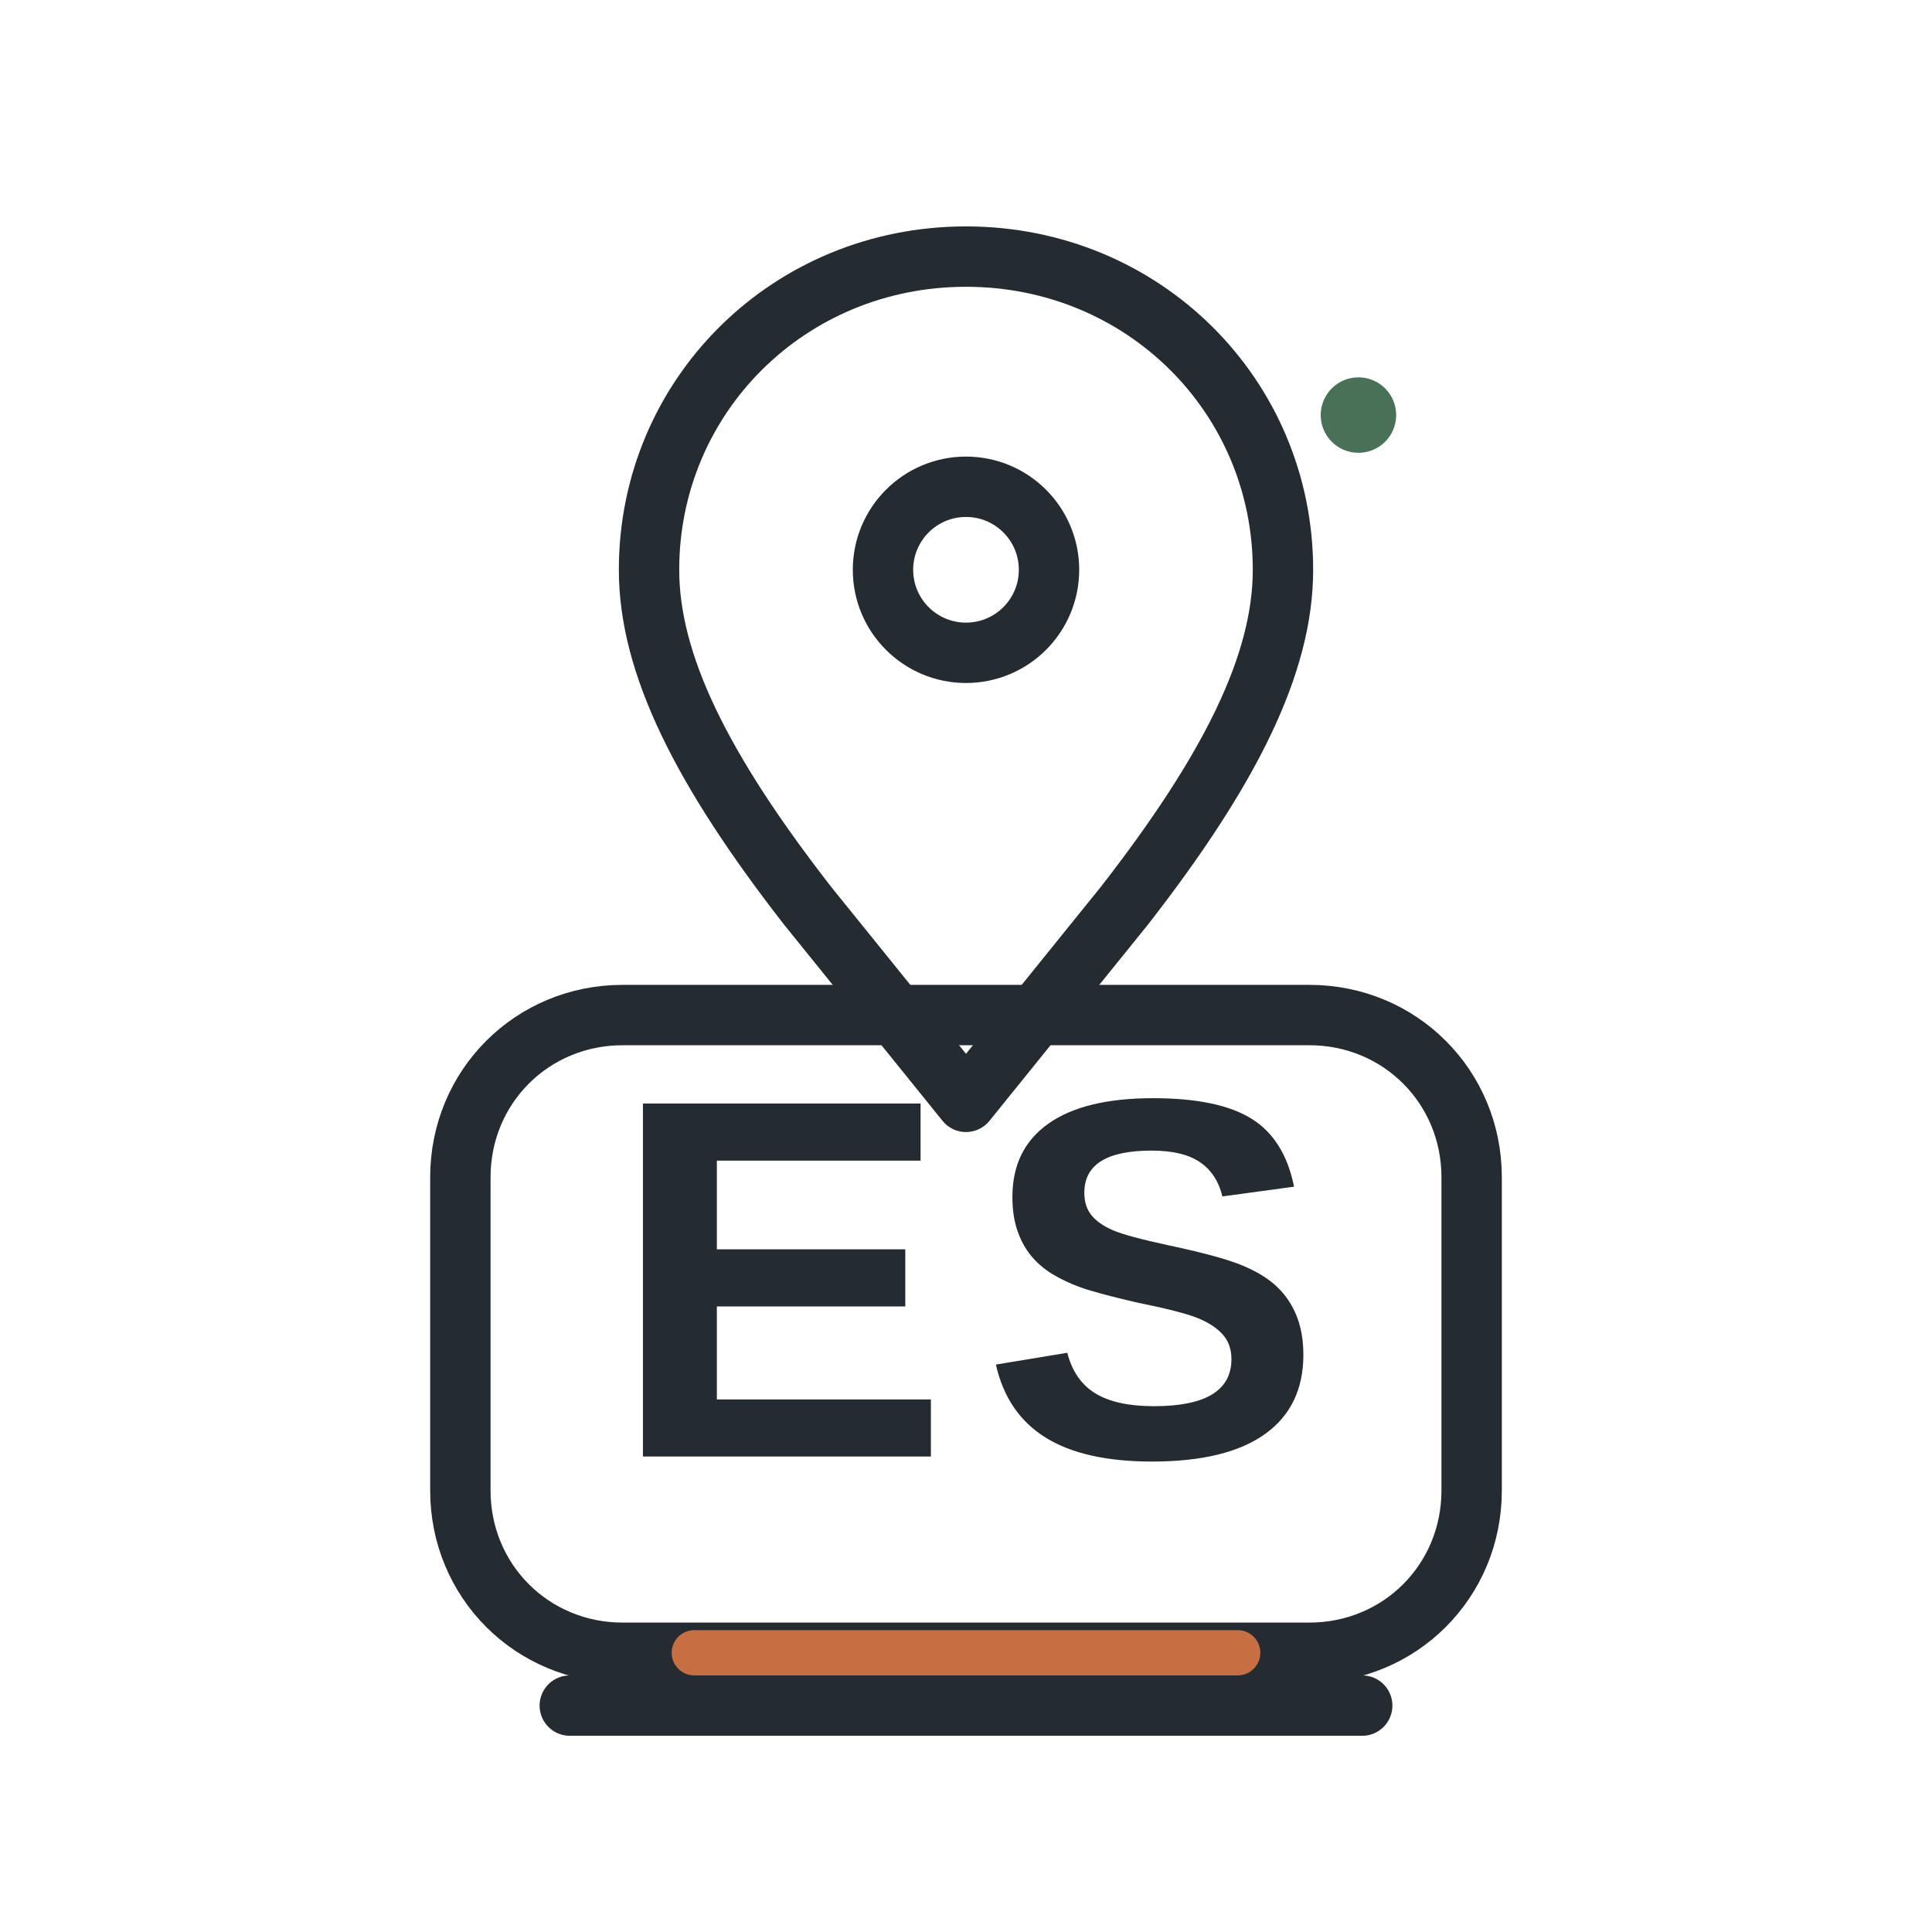
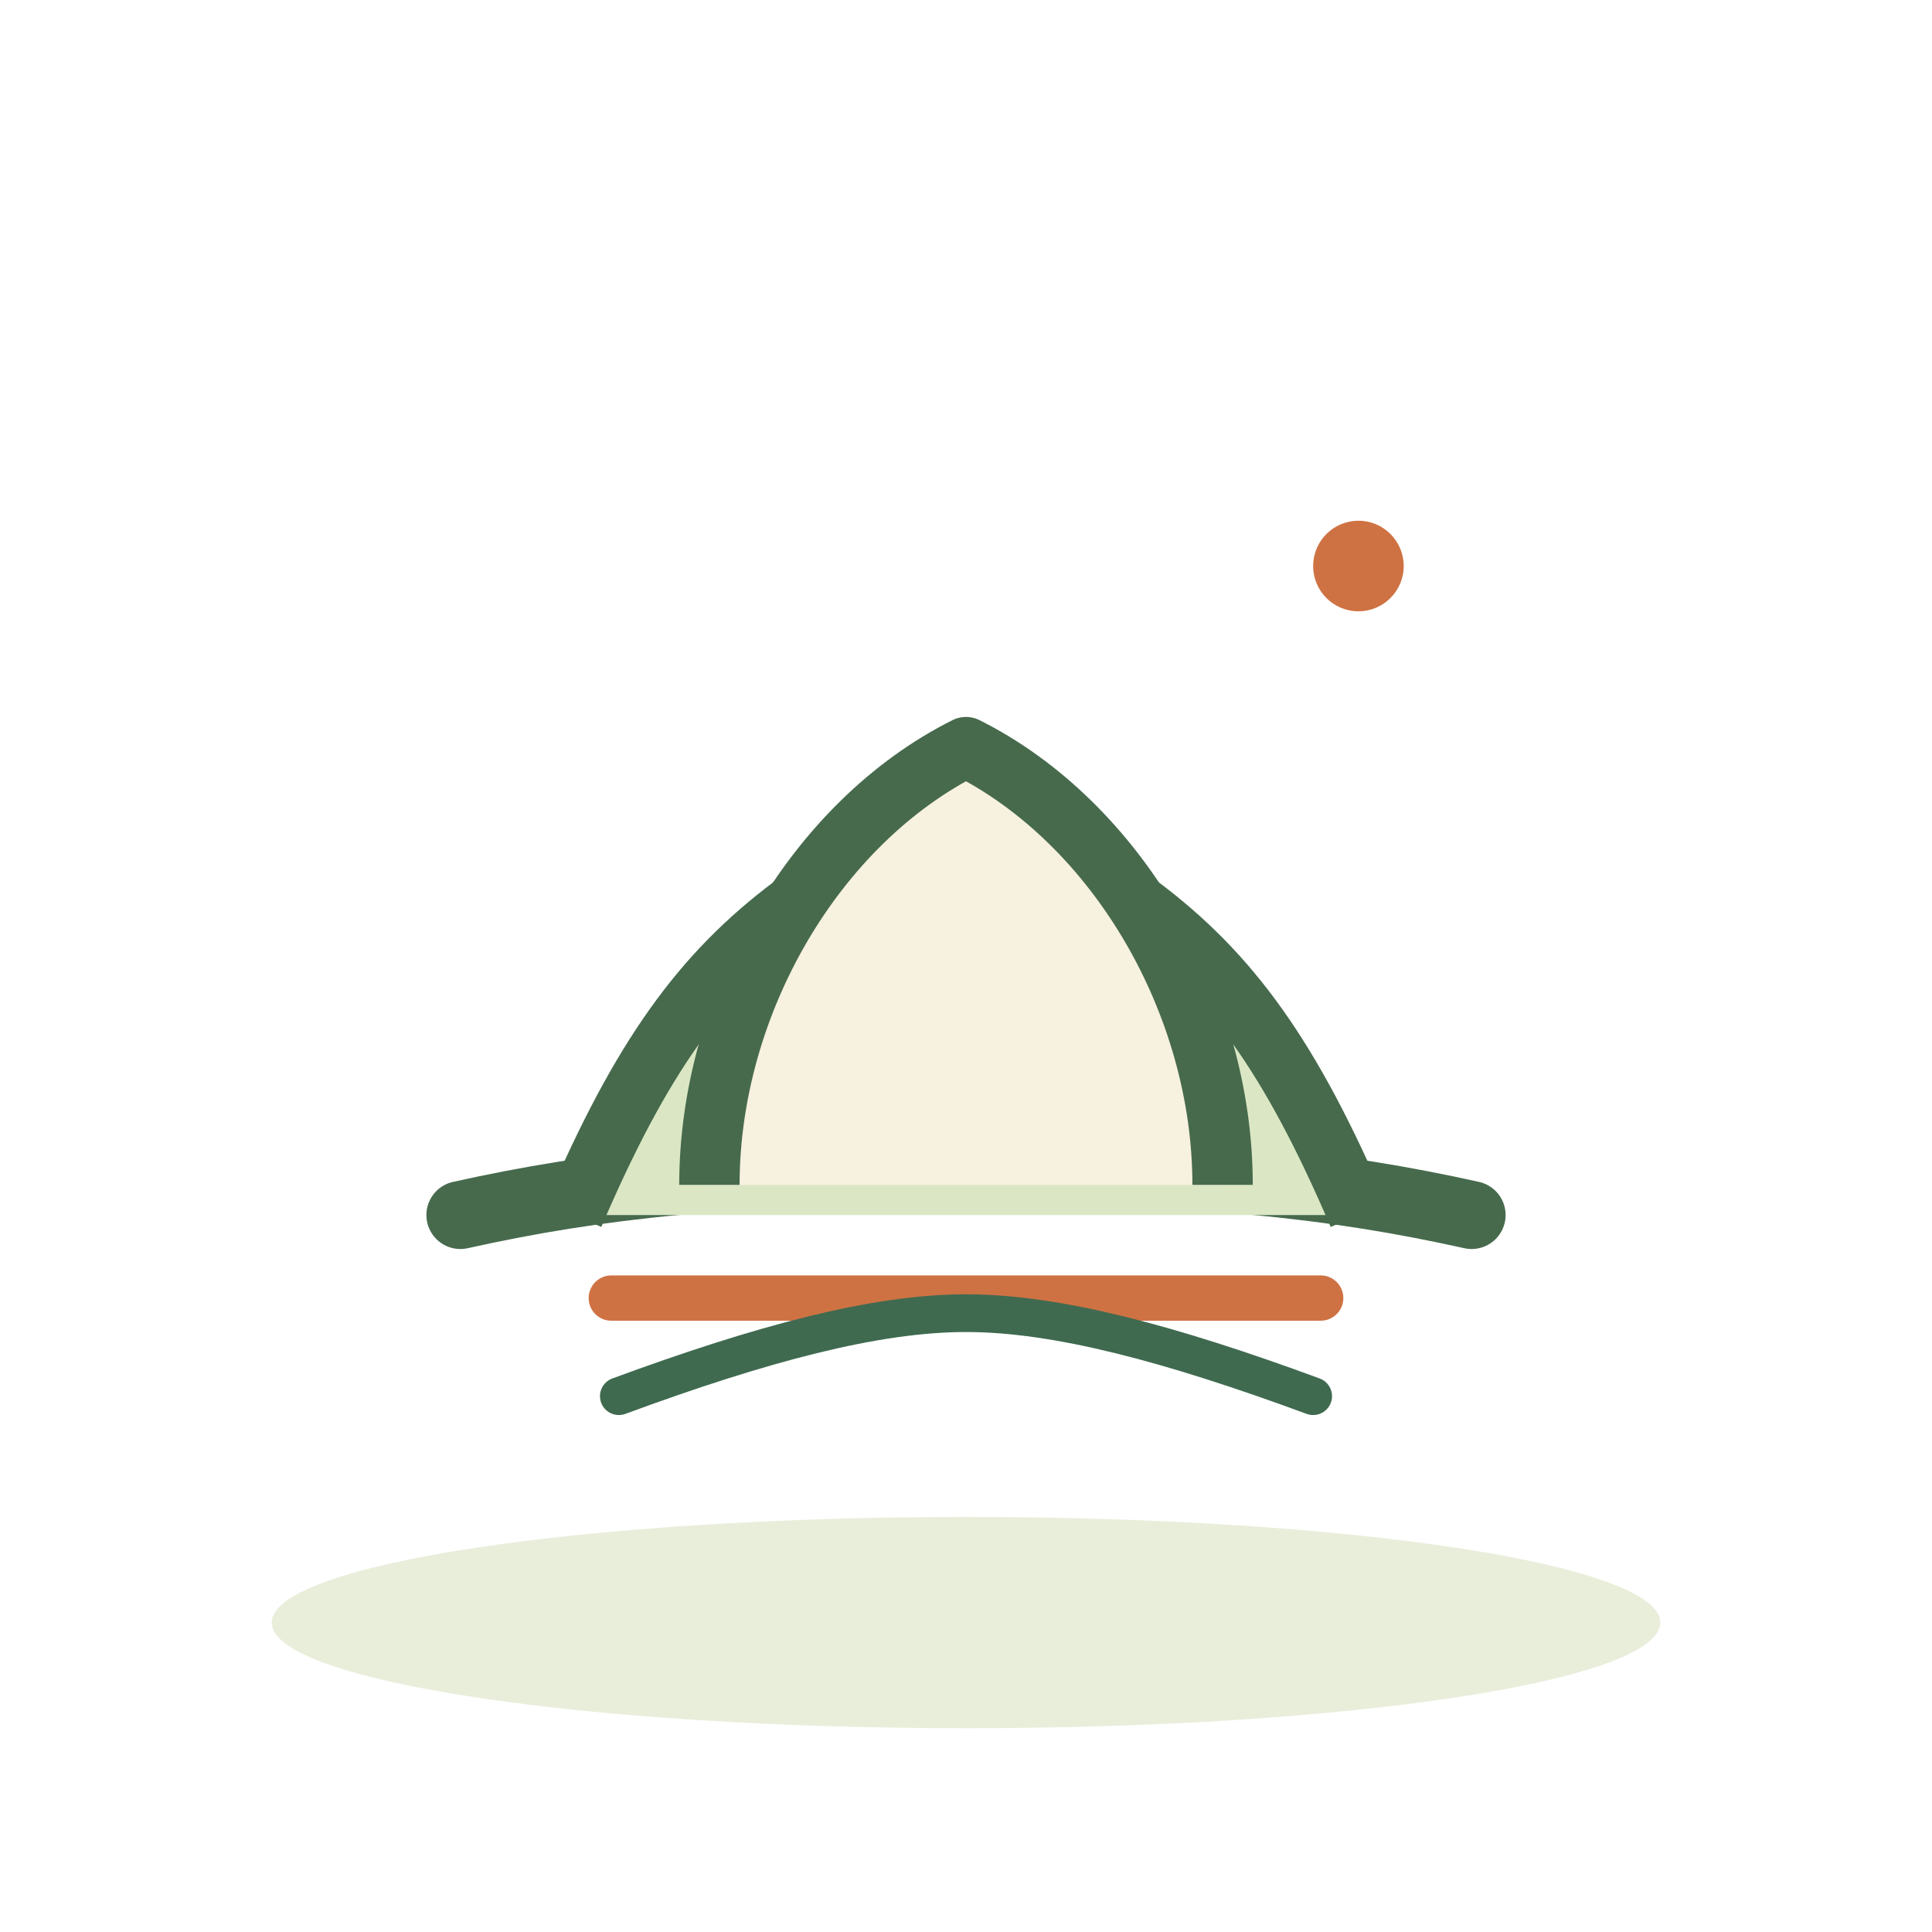
<svg xmlns="http://www.w3.org/2000/svg" viewBox="0 0 512 512" fill="none">
-   <g stroke="#242b31" stroke-width="16" stroke-linecap="round" stroke-linejoin="round">
-     <path d="M256 68c-47 0-84 37-84 83 0 25 14 53 42 89l42 52 42-52c28-36 42-64 42-89 0-46-37-83-84-83Z" />
-     <circle cx="256" cy="151" r="22" />
-     <path d="M122 312c0-24 19-43 43-43h182c24 0 43 19 43 43v83c0 24-19 43-43 43H165c-24 0-43-19-43-43Z" />
-     <path d="M151 452h210" />
-   </g>
-   <path d="M184 438h144" stroke="#cf7243" stroke-width="12" stroke-linecap="round" opacity="0.95" />
-   <circle cx="360" cy="110" r="10" fill="#3f6a50" opacity="0.95" />
-   <text x="256" y="386" fill="#242b31" font-family="Avenir Next, Segoe UI, Helvetica Neue, Arial, sans-serif" font-size="136" font-weight="800" letter-spacing="8" text-anchor="middle">ES</text>
+   <defs>
+     <linearGradient id="bg" x1="92" y1="70" x2="420" y2="446" gradientUnits="userSpaceOnUse">
+       <stop offset="0" stop-color="#f7f1df" />
+       <stop offset="1" stop-color="#eef3de" />
+     </linearGradient>
+     <linearGradient id="sage" x1="124" y1="124" x2="376" y2="388" gradientUnits="userSpaceOnUse">
+       <stop offset="0" stop-color="#dfe9c8" />
+       <stop offset="1" stop-color="#b9d09f" />
+     </linearGradient>
+     <linearGradient id="green" x1="142" y1="100" x2="384" y2="414" gradientUnits="userSpaceOnUse">
+       <stop offset="0" stop-color="#5f8258" />
+       <stop offset="1" stop-color="#476a4d" />
+     </linearGradient>
+     <linearGradient id="orange" x1="180" y1="112" x2="386" y2="388" gradientUnits="userSpaceOnUse">
+       <stop offset="0" stop-color="#f6b46b" />
+       <stop offset="1" stop-color="#cf7243" />
+     </linearGradient>
+   </defs>
+   <ellipse cx="256" cy="430" rx="184" ry="28" fill="#dfe7cc" opacity="0.7" />
+   <path d="M122 322c36-8 72-12 134-12s98 4 134 12" stroke="#476a4d" stroke-width="18" stroke-linecap="round" />
+   <path d="M152 322c18-42 34-64 58-82 12 18 22 28 46 28s34-10 46-28c24 18 40 40 58 82" fill="#dbe7c4" stroke="#476a4d" stroke-width="16" stroke-linejoin="round" />
+   <path d="M188 314c0-48 28-96 68-116 40 20 68 68 68 116" fill="#f7f1df" stroke="#476a4d" stroke-width="16" stroke-linejoin="round" />
+   <path d="M162 344h188" stroke="#cf7243" stroke-width="12" stroke-linecap="round" />
+   <path d="M164 370c38-14 68-22 92-22s54 8 92 22" stroke="#3f6a50" stroke-width="10" stroke-linecap="round" />
+   <circle cx="360" cy="150" r="12" fill="#cf7243" />
</svg>
